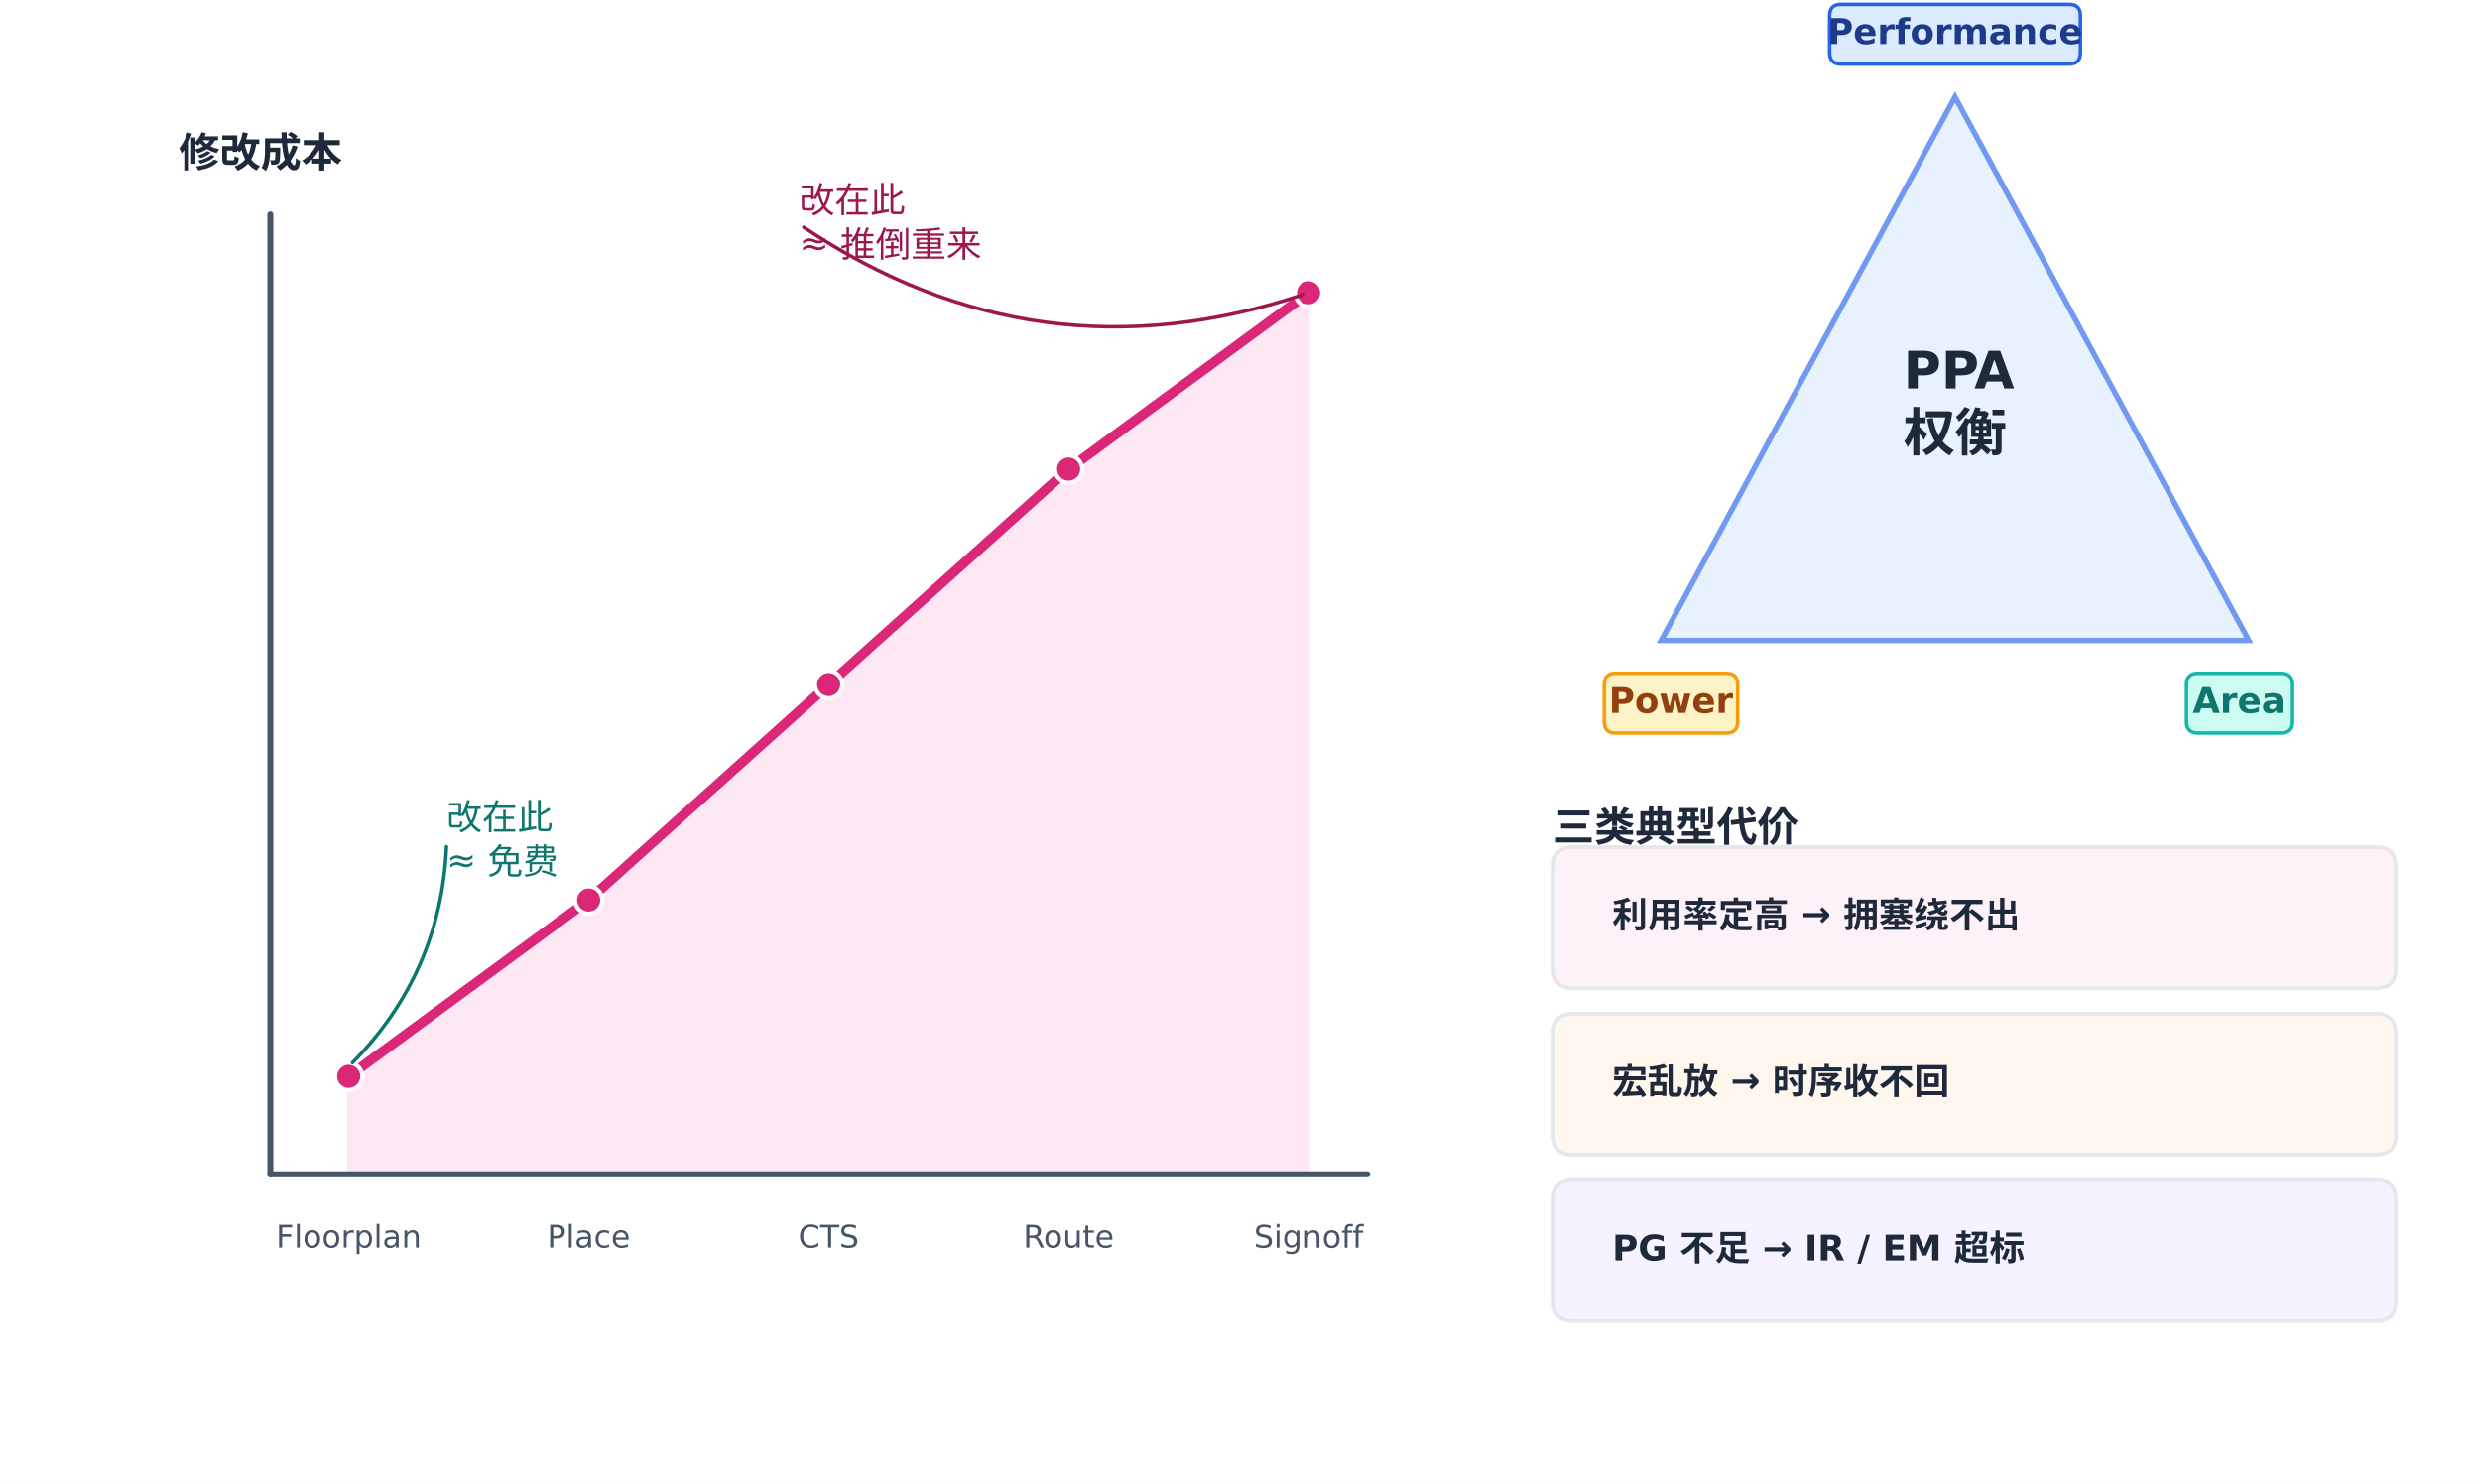
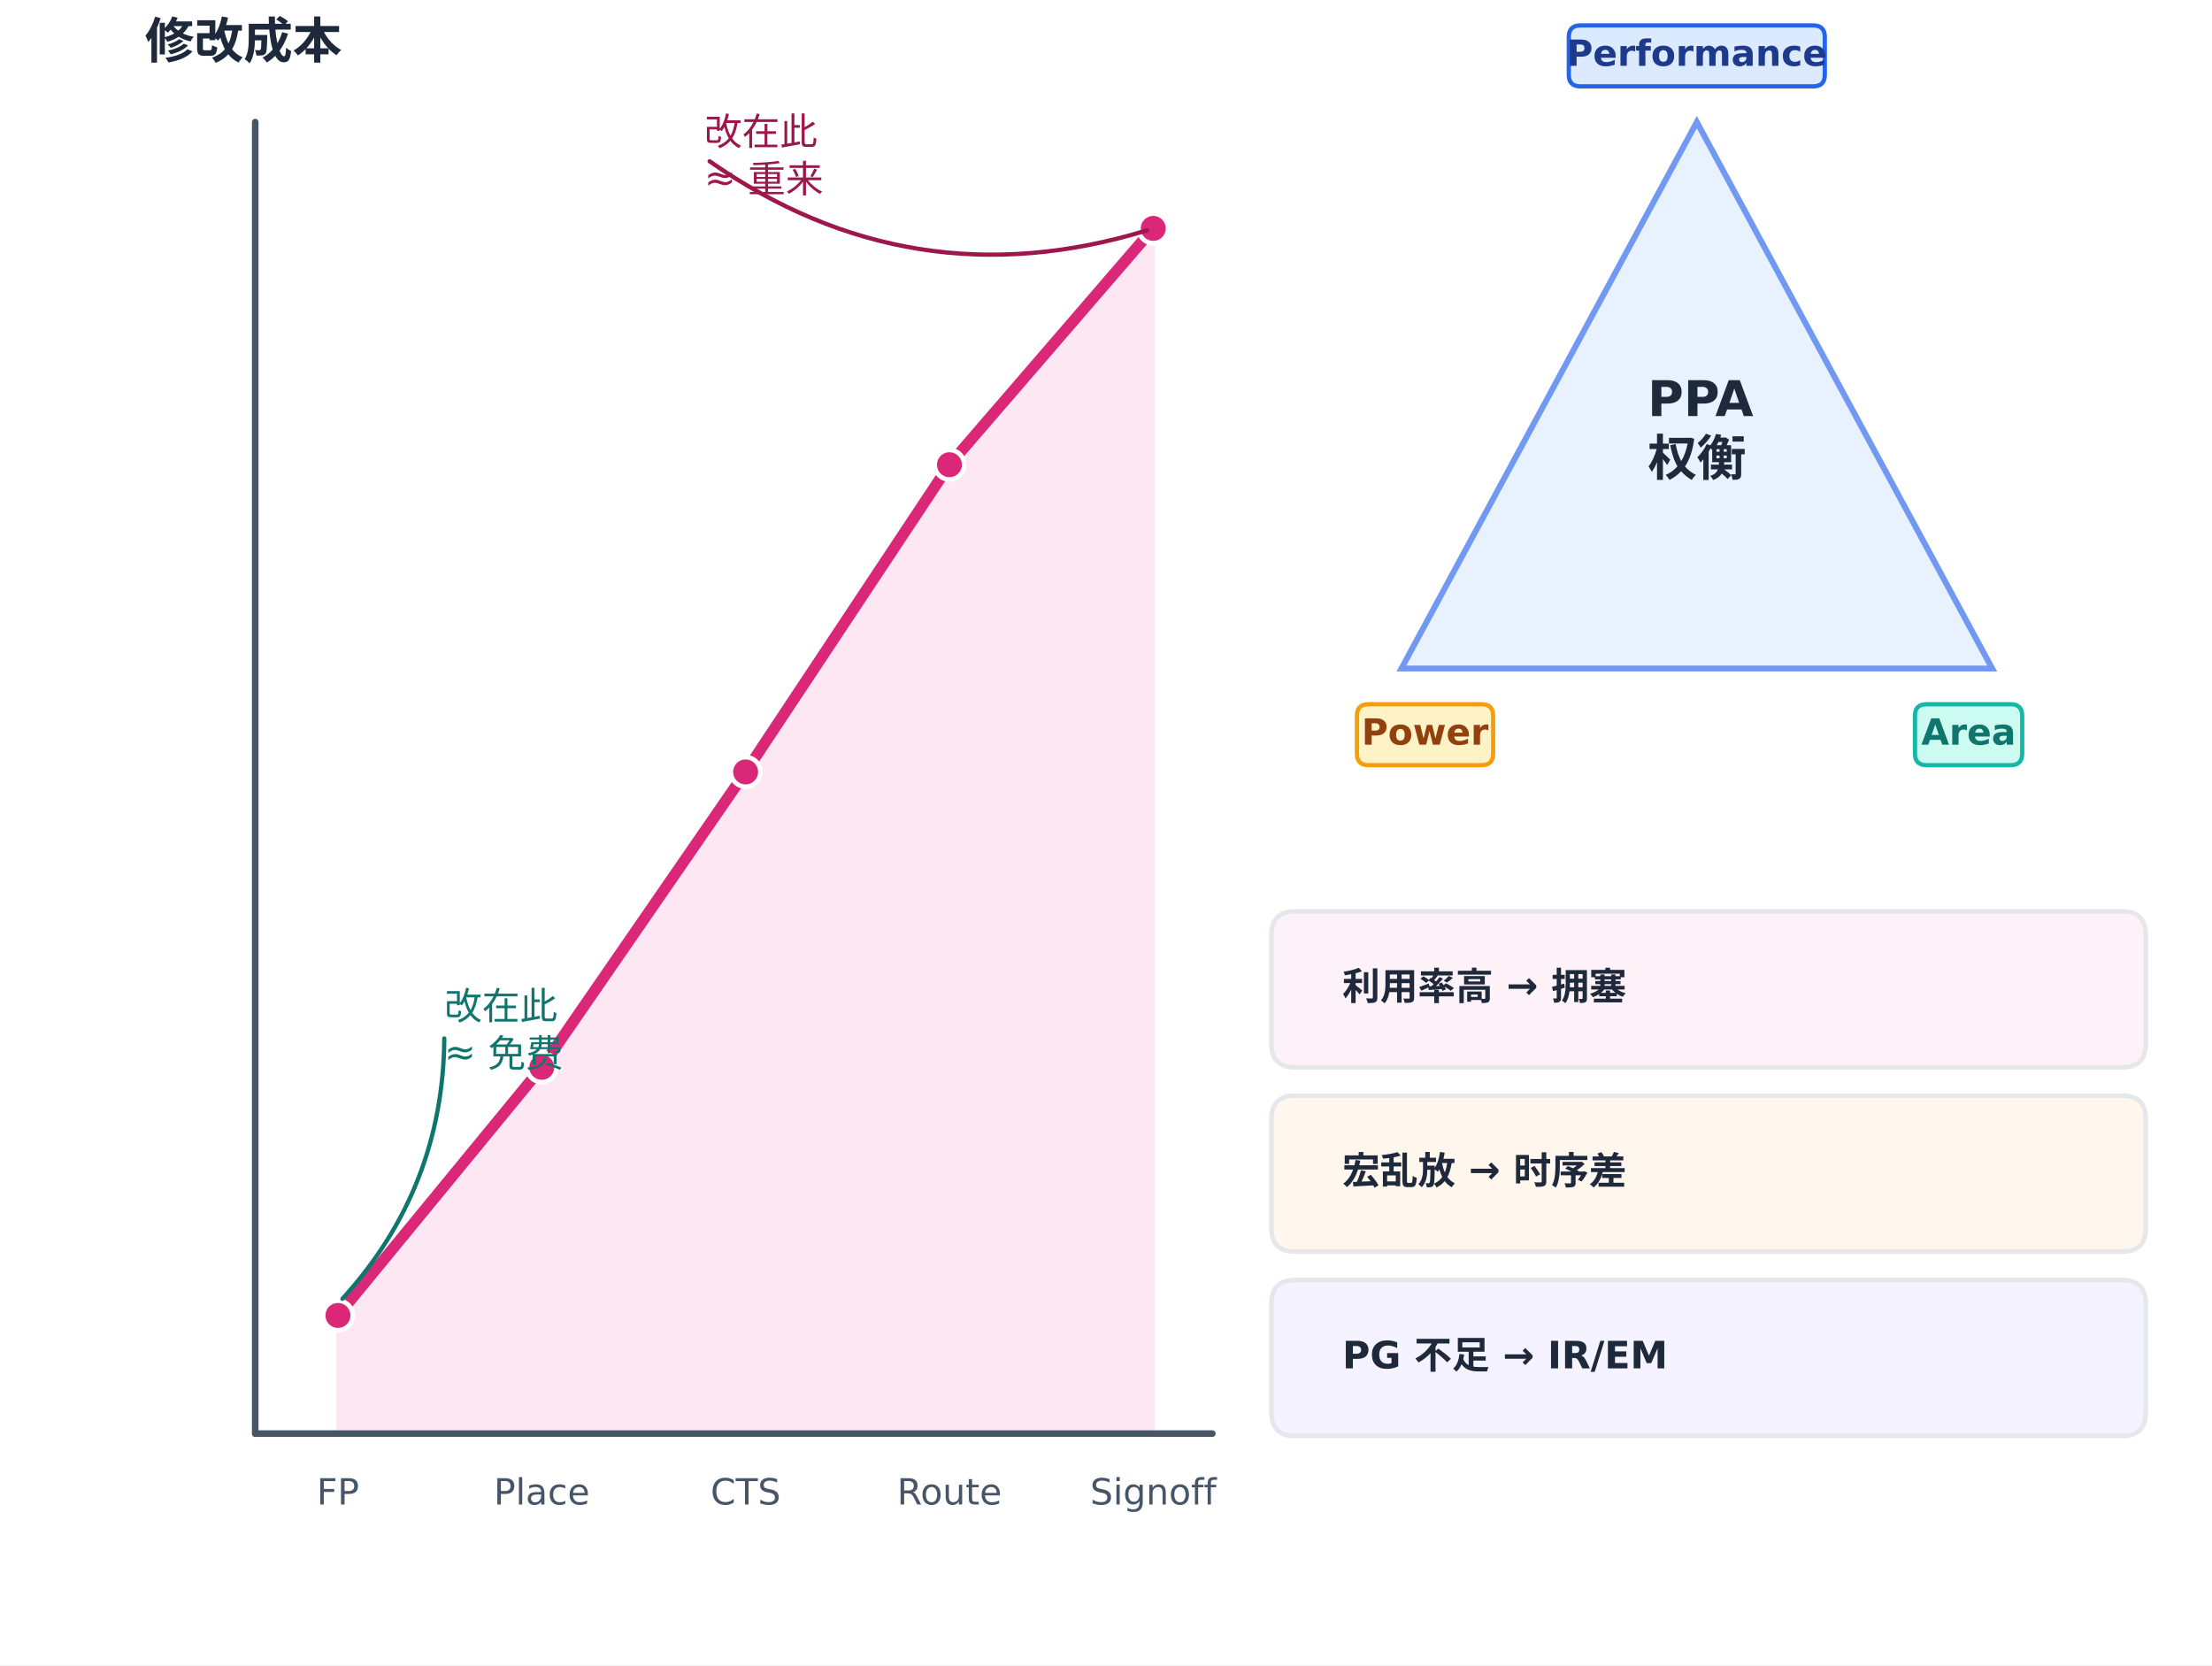
- <svg xmlns="http://www.w3.org/2000/svg" xmlns:xlink="http://www.w3.org/1999/xlink" width="911.52pt" height="545.372pt" viewBox="0 0 911.52 545.372" version="1.1">
+ <svg xmlns="http://www.w3.org/2000/svg" xmlns:xlink="http://www.w3.org/1999/xlink" width="673.92pt" height="507.351pt" viewBox="0 0 673.92 507.351" version="1.1">
  <defs>
    <style type="text/css">*{stroke-linejoin: round; stroke-linecap: butt}</style>
  </defs>
  <g id="figure_1">
    <g id="patch_1">
-       <path d="M 0 545.372  L 911.52 545.372  L 911.52 0  L 0 0  z " style="fill: #ffffff" />
+       <path d="M 0 507.351  L 673.92 507.351  L 673.92 0  L 0 0  z " style="fill: #ffffff" />
    </g>
    <g id="axes_1">
      <g id="patch_2">
-         <path d="M 5.76 539.612  L 905.76 539.612  L 905.76 21.212  L 5.76 21.212  z " clip-path="url(#p996887ef40)" style="fill: #ffffff" />
+         <path d="M 5.76 501.591  L 668.16 501.591  L 668.16 11.991  L 5.76 11.991  z " clip-path="url(#pe951ecdc15)" style="fill: #ffffff" />
      </g>
      <g id="FillBetweenPolyCollection_1">
        <defs>
-           <path id="m08c74220d0" d="M 128.16 -149.76  L 128.16 -113.76  L 216.36 -113.76  L 304.56 -113.76  L 392.76 -113.76  L 480.96 -113.76  L 480.96 -437.76  L 480.96 -437.76  L 392.76 -372.96  L 304.56 -293.76  L 216.36 -214.56  L 128.16 -149.76  z " style="stroke: #fce7f3" />
+           <path id="mb18089db57" d="M 102.96 -106.56  L 102.96 -70.56  L 165.06 -70.56  L 227.16 -70.56  L 289.26 -70.56  L 351.36 -70.56  L 351.36 -437.76  L 351.36 -437.76  L 289.26 -365.76  L 227.16 -272.16  L 165.06 -182.16  L 102.96 -106.56  z " style="stroke: #fce7f3" />
        </defs>
-         <g clip-path="url(#p996887ef40)">
-           <use xlink:href="#m08c74220d0" x="0" y="545.372" style="fill: #fce7f3; stroke: #fce7f3" />
+         <g clip-path="url(#pe951ecdc15)">
+           <use xlink:href="#mb18089db57" x="0" y="507.351" style="fill: #fce7f3; stroke: #fce7f3" />
        </g>
      </g>
      <g id="line2d_1">
-         <path d="M 99.36 431.612  L 99.36 78.812  " clip-path="url(#p996887ef40)" style="fill: none; stroke: #475569; stroke-width: 2.2; stroke-linecap: round" />
+         <path d="M 77.76 436.791  L 77.76 37.191  " clip-path="url(#pe951ecdc15)" style="fill: none; stroke: #475569; stroke-width: 2; stroke-linecap: round" />
      </g>
      <g id="line2d_2">
-         <path d="M 99.36 431.612  L 502.56 431.612  " clip-path="url(#p996887ef40)" style="fill: none; stroke: #475569; stroke-width: 2.2; stroke-linecap: round" />
+         <path d="M 77.76 436.791  L 369.36 436.791  " clip-path="url(#pe951ecdc15)" style="fill: none; stroke: #475569; stroke-width: 2; stroke-linecap: round" />
      </g>
      <g id="patch_3">
-         <path d="M 718.56 35.612  L 610.56 235.412  L 826.56 235.412  z " clip-path="url(#p996887ef40)" style="fill: #dbeafe; opacity: 0.65; stroke: #2563eb; stroke-width: 2; stroke-linejoin: miter" />
+         <path d="M 516.96 37.191  L 426.96 203.691  L 606.96 203.691  z " clip-path="url(#pe951ecdc15)" style="fill: #dbeafe; opacity: 0.65; stroke: #2563eb; stroke-width: 1.8; stroke-linejoin: miter" />
      </g>
      <g id="patch_4">
-         <path d="M 578.16 363.212  L 873.36 363.212  Q 880.56 363.212 880.56 356.012  L 880.56 318.572  Q 880.56 311.372 873.36 311.372  L 578.16 311.372  Q 570.96 311.372 570.96 318.572  L 570.96 356.012  Q 570.96 363.212 578.16 363.212  z " clip-path="url(#p996887ef40)" style="fill: #fdf2f8; stroke: #e5e7eb; stroke-width: 1.4; stroke-linejoin: miter" />
+         <path d="M 394.56 325.191  L 646.56 325.191  Q 653.76 325.191 653.76 317.991  L 653.76 284.871  Q 653.76 277.671 646.56 277.671  L 394.56 277.671  Q 387.36 277.671 387.36 284.871  L 387.36 317.991  Q 387.36 325.191 394.56 325.191  z " clip-path="url(#pe951ecdc15)" style="fill: #fdf2f8; stroke: #e5e7eb; stroke-width: 1.4; stroke-linejoin: miter" />
      </g>
      <g id="patch_5">
-         <path d="M 578.16 424.412  L 873.36 424.412  Q 880.56 424.412 880.56 417.212  L 880.56 379.772  Q 880.56 372.572 873.36 372.572  L 578.16 372.572  Q 570.96 372.572 570.96 379.772  L 570.96 417.212  Q 570.96 424.412 578.16 424.412  z " clip-path="url(#p996887ef40)" style="fill: #fff7ed; stroke: #e5e7eb; stroke-width: 1.4; stroke-linejoin: miter" />
+         <path d="M 394.56 381.351  L 646.56 381.351  Q 653.76 381.351 653.76 374.151  L 653.76 341.031  Q 653.76 333.831 646.56 333.831  L 394.56 333.831  Q 387.36 333.831 387.36 341.031  L 387.36 374.151  Q 387.36 381.351 394.56 381.351  z " clip-path="url(#pe951ecdc15)" style="fill: #fff7ed; stroke: #e5e7eb; stroke-width: 1.4; stroke-linejoin: miter" />
      </g>
      <g id="patch_6">
-         <path d="M 578.16 485.612  L 873.36 485.612  Q 880.56 485.612 880.56 478.412  L 880.56 440.972  Q 880.56 433.772 873.36 433.772  L 578.16 433.772  Q 570.96 433.772 570.96 440.972  L 570.96 478.412  Q 570.96 485.612 578.16 485.612  z " clip-path="url(#p996887ef40)" style="fill: #f5f3ff; stroke: #e5e7eb; stroke-width: 1.4; stroke-linejoin: miter" />
+         <path d="M 394.56 437.511  L 646.56 437.511  Q 653.76 437.511 653.76 430.311  L 653.76 397.191  Q 653.76 389.991 646.56 389.991  L 394.56 389.991  Q 387.36 389.991 387.36 397.191  L 387.36 430.311  Q 387.36 437.511 394.56 437.511  z " clip-path="url(#pe951ecdc15)" style="fill: #f5f3ff; stroke: #e5e7eb; stroke-width: 1.4; stroke-linejoin: miter" />
      </g>
      <g id="text_1">
-         <text style="font-weight: 700; font-size: 15px; font-family: 'Microsoft YaHei', 'Microsoft YaHei UI', 'SimHei', 'Segoe UI', 'DejaVu Sans', sans-serif; text-anchor: middle; fill: #1e293b" x="95.76" y="61.343" transform="rotate(-0 95.76 61.34266)">修改成本</text>
+         <text style="font-weight: 700; font-size: 15px; font-family: 'Microsoft YaHei', 'Microsoft YaHei UI', 'SimHei', 'Segoe UI', 'DejaVu Sans', sans-serif; text-anchor: middle; fill: #1e293b" x="74.16" y="17.751" transform="rotate(-0 74.16 17.75062)">修改成本</text>
      </g>
      <g id="line2d_3">
-         <path d="M 128.16 395.612  L 216.36 330.812  L 304.56 251.612  L 392.76 172.412  L 480.96 107.612  " clip-path="url(#p996887ef40)" style="fill: none; stroke: #db2777; stroke-width: 3.6; stroke-linecap: round" />
+         <path d="M 102.96 400.791  L 165.06 325.191  L 227.16 235.191  L 289.26 141.591  L 351.36 69.591  " clip-path="url(#pe951ecdc15)" style="fill: none; stroke: #db2777; stroke-width: 3.4; stroke-linecap: round" />
      </g>
      <g id="text_2">
-         <text style="font-size: 11.5px; font-family: 'Microsoft YaHei', 'Microsoft YaHei UI', 'SimHei', 'Segoe UI', 'DejaVu Sans', sans-serif; text-anchor: middle; fill: #475569" x="128.16" y="458.539" transform="rotate(-0 128.16 458.5388)">Floorplan</text>
+         <text style="font-size: 11px; font-family: 'Microsoft YaHei', 'Microsoft YaHei UI', 'SimHei', 'Segoe UI', 'DejaVu Sans', sans-serif; text-anchor: middle; fill: #475569" x="102.96" y="458.391" transform="rotate(-0 102.96 458.3906)">FP</text>
      </g>
      <g id="text_3">
-         <text style="font-size: 11.5px; font-family: 'Microsoft YaHei', 'Microsoft YaHei UI', 'SimHei', 'Segoe UI', 'DejaVu Sans', sans-serif; text-anchor: middle; fill: #475569" x="216.36" y="458.539" transform="rotate(-0 216.36 458.5388)">Place</text>
+         <text style="font-size: 11px; font-family: 'Microsoft YaHei', 'Microsoft YaHei UI', 'SimHei', 'Segoe UI', 'DejaVu Sans', sans-serif; text-anchor: middle; fill: #475569" x="165.06" y="458.391" transform="rotate(-0 165.06 458.3906)">Place</text>
      </g>
      <g id="text_4">
-         <text style="font-size: 11.5px; font-family: 'Microsoft YaHei', 'Microsoft YaHei UI', 'SimHei', 'Segoe UI', 'DejaVu Sans', sans-serif; text-anchor: middle; fill: #475569" x="304.56" y="458.539" transform="rotate(-0 304.56 458.5388)">CTS</text>
+         <text style="font-size: 11px; font-family: 'Microsoft YaHei', 'Microsoft YaHei UI', 'SimHei', 'Segoe UI', 'DejaVu Sans', sans-serif; text-anchor: middle; fill: #475569" x="227.16" y="458.391" transform="rotate(-0 227.16 458.3906)">CTS</text>
      </g>
      <g id="text_5">
-         <text style="font-size: 11.5px; font-family: 'Microsoft YaHei', 'Microsoft YaHei UI', 'SimHei', 'Segoe UI', 'DejaVu Sans', sans-serif; text-anchor: middle; fill: #475569" x="392.76" y="458.539" transform="rotate(-0 392.76 458.5388)">Route</text>
+         <text style="font-size: 11px; font-family: 'Microsoft YaHei', 'Microsoft YaHei UI', 'SimHei', 'Segoe UI', 'DejaVu Sans', sans-serif; text-anchor: middle; fill: #475569" x="289.26" y="458.391" transform="rotate(-0 289.26 458.3906)">Route</text>
      </g>
      <g id="text_6">
-         <text style="font-size: 11.5px; font-family: 'Microsoft YaHei', 'Microsoft YaHei UI', 'SimHei', 'Segoe UI', 'DejaVu Sans', sans-serif; text-anchor: middle; fill: #475569" x="480.96" y="458.573" transform="rotate(-0 480.96 458.5729)">Signoff</text>
+         <text style="font-size: 11px; font-family: 'Microsoft YaHei', 'Microsoft YaHei UI', 'SimHei', 'Segoe UI', 'DejaVu Sans', sans-serif; text-anchor: middle; fill: #475569" x="351.36" y="458.391" transform="rotate(-0 351.36 458.3906)">Signoff</text>
      </g>
      <g id="text_7">
-         <text style="font-weight: 700; font-size: 19px; font-family: 'Microsoft YaHei', 'Microsoft YaHei UI', 'SimHei', 'Segoe UI', 'DejaVu Sans', sans-serif; fill: #1e293b" transform="translate(699.5585 142.7697)">PPA</text>
-         <text style="font-weight: 700; font-size: 19px; font-family: 'Microsoft YaHei', 'Microsoft YaHei UI', 'SimHei', 'Segoe UI', 'DejaVu Sans', sans-serif; fill: #1e293b" transform="translate(699.56 165.7187)">权衡</text>
+         <text style="font-weight: 700; font-size: 15px; font-family: 'Microsoft YaHei', 'Microsoft YaHei UI', 'SimHei', 'Segoe UI', 'DejaVu Sans', sans-serif; fill: #1e293b" transform="translate(501.9588 126.7627)">PPA</text>
+         <text style="font-weight: 700; font-size: 15px; font-family: 'Microsoft YaHei', 'Microsoft YaHei UI', 'SimHei', 'Segoe UI', 'DejaVu Sans', sans-serif; fill: #1e293b" transform="translate(501.96 144.8803)">权衡</text>
      </g>
      <g id="text_8">
-         <text style="font-weight: 700; font-size: 15px; font-family: 'Microsoft YaHei', 'Microsoft YaHei UI', 'SimHei', 'Segoe UI', 'DejaVu Sans', sans-serif; text-anchor: start; fill: #1e293b" x="570.96" y="309.212" transform="rotate(-0 570.96 309.2118)">三类典型代价</text>
+         <text style="font-weight: 700; font-size: 11.5px; font-family: 'Microsoft YaHei', 'Microsoft YaHei UI', 'SimHei', 'Segoe UI', 'DejaVu Sans', sans-serif; text-anchor: start; fill: #1e293b" x="408.96" y="304.598" transform="rotate(-0 408.96 304.5976)">利用率高 → 拥塞</text>
      </g>
      <g id="text_9">
-         <text style="font-weight: 700; font-size: 13px; font-family: 'Microsoft YaHei', 'Microsoft YaHei UI', 'SimHei', 'Segoe UI', 'DejaVu Sans', sans-serif; text-anchor: start; fill: #1e293b" x="592.56" y="340.872" transform="rotate(-0 592.56 340.8719)">利用率定高 → 拥塞绕不出</text>
+         <text style="font-weight: 700; font-size: 11.5px; font-family: 'Microsoft YaHei', 'Microsoft YaHei UI', 'SimHei', 'Segoe UI', 'DejaVu Sans', sans-serif; text-anchor: start; fill: #1e293b" x="408.96" y="360.758" transform="rotate(-0 408.96 360.7576)">宏乱放 → 时序差</text>
      </g>
      <g id="text_10">
-         <text style="font-weight: 700; font-size: 13px; font-family: 'Microsoft YaHei', 'Microsoft YaHei UI', 'SimHei', 'Segoe UI', 'DejaVu Sans', sans-serif; text-anchor: start; fill: #1e293b" x="592.56" y="402.072" transform="rotate(-0 592.56 402.0719)">宏乱放 → 时序收不回</text>
-       </g>
-       <g id="text_11">
-         <text style="font-weight: 700; font-size: 13px; font-family: 'Microsoft YaHei', 'Microsoft YaHei UI', 'SimHei', 'Segoe UI', 'DejaVu Sans', sans-serif; text-anchor: start; fill: #1e293b" x="592.56" y="463.272" transform="rotate(-0 592.56 463.2719)">PG 不足 → IR / EM 超标</text>
+         <text style="font-weight: 700; font-size: 11.5px; font-family: 'Microsoft YaHei', 'Microsoft YaHei UI', 'SimHei', 'Segoe UI', 'DejaVu Sans', sans-serif; text-anchor: start; fill: #1e293b" x="408.96" y="416.918" transform="rotate(-0 408.96 416.9176)">PG 不足 → IR/EM</text>
      </g>
      <g id="line2d_4">
        <defs>
-           <path id="mf0aa9faeec" d="M 0 5  C 1.326 5 2.598 4.473 3.536 3.536  C 4.473 2.598 5 1.326 5 0  C 5 -1.326 4.473 -2.598 3.536 -3.536  C 2.598 -4.473 1.326 -5 0 -5  C -1.326 -5 -2.598 -4.473 -3.536 -3.536  C -4.473 -2.598 -5 -1.326 -5 0  C -5 1.326 -4.473 2.598 -3.536 3.536  C -2.598 4.473 -1.326 5 0 5  z " style="stroke: #ffffff; stroke-width: 1.5" />
+           <path id="mcb85f95452" d="M 0 4.5  C 1.193 4.5 2.338 4.026 3.182 3.182  C 4.026 2.338 4.5 1.193 4.5 0  C 4.5 -1.193 4.026 -2.338 3.182 -3.182  C 2.338 -4.026 1.193 -4.5 0 -4.5  C -1.193 -4.5 -2.338 -4.026 -3.182 -3.182  C -4.026 -2.338 -4.5 -1.193 -4.5 0  C -4.5 1.193 -4.026 2.338 -3.182 3.182  C -2.338 4.026 -1.193 4.5 0 4.5  z " style="stroke: #ffffff; stroke-width: 1.4" />
        </defs>
-         <g clip-path="url(#p996887ef40)">
-           <use xlink:href="#mf0aa9faeec" x="128.16" y="395.612" style="fill: #db2777; stroke: #ffffff; stroke-width: 1.5" />
+         <g clip-path="url(#pe951ecdc15)">
+           <use xlink:href="#mcb85f95452" x="102.96" y="400.791" style="fill: #db2777; stroke: #ffffff; stroke-width: 1.4" />
        </g>
      </g>
      <g id="line2d_5">
-         <g clip-path="url(#p996887ef40)">
-           <use xlink:href="#mf0aa9faeec" x="216.36" y="330.812" style="fill: #db2777; stroke: #ffffff; stroke-width: 1.5" />
+         <g clip-path="url(#pe951ecdc15)">
+           <use xlink:href="#mcb85f95452" x="165.06" y="325.191" style="fill: #db2777; stroke: #ffffff; stroke-width: 1.4" />
        </g>
      </g>
      <g id="line2d_6">
-         <g clip-path="url(#p996887ef40)">
-           <use xlink:href="#mf0aa9faeec" x="304.56" y="251.612" style="fill: #db2777; stroke: #ffffff; stroke-width: 1.5" />
+         <g clip-path="url(#pe951ecdc15)">
+           <use xlink:href="#mcb85f95452" x="227.16" y="235.191" style="fill: #db2777; stroke: #ffffff; stroke-width: 1.4" />
        </g>
      </g>
      <g id="line2d_7">
-         <g clip-path="url(#p996887ef40)">
-           <use xlink:href="#mf0aa9faeec" x="392.76" y="172.412" style="fill: #db2777; stroke: #ffffff; stroke-width: 1.5" />
+         <g clip-path="url(#pe951ecdc15)">
+           <use xlink:href="#mcb85f95452" x="289.26" y="141.591" style="fill: #db2777; stroke: #ffffff; stroke-width: 1.4" />
        </g>
      </g>
      <g id="line2d_8">
-         <g clip-path="url(#p996887ef40)">
-           <use xlink:href="#mf0aa9faeec" x="480.96" y="107.612" style="fill: #db2777; stroke: #ffffff; stroke-width: 1.5" />
+         <g clip-path="url(#pe951ecdc15)">
+           <use xlink:href="#mcb85f95452" x="351.36" y="69.591" style="fill: #db2777; stroke: #ffffff; stroke-width: 1.4" />
        </g>
      </g>
      <g id="patch_7">
-         <path d="M 164.087 311.208  Q 162.052 357.519 129.573 390.593  " clip-path="url(#p996887ef40)" style="fill: none; stroke: #0f766e; stroke-width: 1.3; stroke-linecap: round" />
+         <path d="M 135.361 316.393  Q 135.04 362.006 104.318 395.722  " clip-path="url(#pe951ecdc15)" style="fill: none; stroke: #0f766e; stroke-width: 1.3; stroke-linecap: round" />
+       </g>
+       <g id="text_11">
+         <text style="font-size: 11.5px; font-family: 'Microsoft YaHei', 'Microsoft YaHei UI', 'SimHei', 'Segoe UI', 'DejaVu Sans', sans-serif; fill: #0f766e" transform="translate(135.36 310.6125)">改在此</text>
+         <text style="font-size: 11.5px; font-family: 'Microsoft YaHei', 'Microsoft YaHei UI', 'SimHei', 'Segoe UI', 'DejaVu Sans', sans-serif; fill: #0f766e" transform="translate(135.36 324.5027)">≈ 免费</text>
+       </g>
+       <g id="patch_8">
+         <path d="M 216.196 49.146  Q 277.701 92.117 349.454 70.184  " clip-path="url(#pe951ecdc15)" style="fill: none; stroke: #9d174d; stroke-width: 1.3; stroke-linecap: round" />
      </g>
      <g id="text_12">
-         <text style="font-size: 13px; font-family: 'Microsoft YaHei', 'Microsoft YaHei UI', 'SimHei', 'Segoe UI', 'DejaVu Sans', sans-serif; fill: #0f766e" transform="translate(164.16 304.9409)">改在此</text>
-         <text style="font-size: 13px; font-family: 'Microsoft YaHei', 'Microsoft YaHei UI', 'SimHei', 'Segoe UI', 'DejaVu Sans', sans-serif; fill: #0f766e" transform="translate(164.16 320.6429)">≈ 免费</text>
-       </g>
-       <g id="patch_8">
-         <path d="M 295.416 83.529  Q 381.178 140.933 479.068 108.252  " clip-path="url(#p996887ef40)" style="fill: none; stroke: #9d174d; stroke-width: 1.3; stroke-linecap: round" />
+         <text style="font-size: 11.5px; font-family: 'Microsoft YaHei', 'Microsoft YaHei UI', 'SimHei', 'Segoe UI', 'DejaVu Sans', sans-serif; fill: #9d174d" transform="translate(214.56 44.21252)">改在此</text>
+         <text style="font-size: 11.5px; font-family: 'Microsoft YaHei', 'Microsoft YaHei UI', 'SimHei', 'Segoe UI', 'DejaVu Sans', sans-serif; fill: #9d174d" transform="translate(214.56 58.10272)">≈ 重来</text>
      </g>
      <g id="text_13">
-         <text style="font-size: 13px; font-family: 'Microsoft YaHei', 'Microsoft YaHei UI', 'SimHei', 'Segoe UI', 'DejaVu Sans', sans-serif; fill: #9d174d" transform="translate(293.76 78.14089)">改在此</text>
-         <text style="font-size: 13px; font-family: 'Microsoft YaHei', 'Microsoft YaHei UI', 'SimHei', 'Segoe UI', 'DejaVu Sans', sans-serif; fill: #9d174d" transform="translate(293.76 93.84286)">≈ 推倒重来</text>
+         <g id="patch_9">
+           <path d="M 481.482 26.314  L 552.438 26.314  Q 555.958 26.314 555.958 22.794  L 555.958 11.267  Q 555.958 7.747 552.438 7.747  L 481.482 7.747  Q 477.962 7.747 477.962 11.267  L 477.962 22.794  Q 477.962 26.314 481.482 26.314  z " style="fill: #dbeafe; stroke: #2563eb; stroke-width: 1.3; stroke-linejoin: miter" />
+         </g>
+         <text style="font-weight: 700; font-size: 11px; font-family: 'Microsoft YaHei', 'Microsoft YaHei UI', 'SimHei', 'Segoe UI', 'DejaVu Sans', sans-serif; text-anchor: middle; fill: #1e3a8a" x="516.96" y="20.06" transform="rotate(-0 516.96 20.05992)">Performance</text>
      </g>
      <g id="text_14">
-         <g id="patch_9">
-           <path d="M 676.631 23.544  L 760.489 23.544  Q 764.649 23.544 764.649 19.384  L 764.649 5.76  Q 764.649 1.6 760.489 1.6  L 676.631 1.6  Q 672.471 1.6 672.471 5.76  L 672.471 19.384  Q 672.471 23.544 676.631 23.544  z " style="fill: #dbeafe; stroke: #2563eb; stroke-width: 1.3; stroke-linejoin: miter" />
+         <g id="patch_10">
+           <path d="M 416.928 233.134  L 451.392 233.134  Q 454.912 233.134 454.912 229.614  L 454.912 218.087  Q 454.912 214.567 451.392 214.567  L 416.928 214.567  Q 413.408 214.567 413.408 218.087  L 413.408 229.614  Q 413.408 233.134 416.928 233.134  z " style="fill: #fef3c7; stroke: #f59e0b; stroke-width: 1.3; stroke-linejoin: miter" />
        </g>
-         <text style="font-weight: 700; font-size: 13px; font-family: 'Microsoft YaHei', 'Microsoft YaHei UI', 'SimHei', 'Segoe UI', 'DejaVu Sans', sans-serif; text-anchor: middle; fill: #1e3a8a" x="718.56" y="16.152" transform="rotate(-0 718.56 16.15188)">Performance</text>
+         <text style="font-weight: 700; font-size: 11px; font-family: 'Microsoft YaHei', 'Microsoft YaHei UI', 'SimHei', 'Segoe UI', 'DejaVu Sans', sans-serif; text-anchor: middle; fill: #92400e" x="434.16" y="226.88" transform="rotate(-0 434.16 226.8799)">Power</text>
      </g>
      <g id="text_15">
-         <g id="patch_10">
-           <path d="M 593.795 269.424  L 634.525 269.424  Q 638.685 269.424 638.685 265.264  L 638.685 251.64  Q 638.685 247.48 634.525 247.48  L 593.795 247.48  Q 589.635 247.48 589.635 251.64  L 589.635 265.264  Q 589.635 269.424 593.795 269.424  z " style="fill: #fef3c7; stroke: #f59e0b; stroke-width: 1.3; stroke-linejoin: miter" />
+         <g id="patch_11">
+           <path d="M 586.942 233.134  L 612.578 233.134  Q 616.098 233.134 616.098 229.614  L 616.098 218.087  Q 616.098 214.567 612.578 214.567  L 586.942 214.567  Q 583.422 214.567 583.422 218.087  L 583.422 229.614  Q 583.422 233.134 586.942 233.134  z " style="fill: #ccfbf1; stroke: #14b8a6; stroke-width: 1.3; stroke-linejoin: miter" />
        </g>
-         <text style="font-weight: 700; font-size: 13px; font-family: 'Microsoft YaHei', 'Microsoft YaHei UI', 'SimHei', 'Segoe UI', 'DejaVu Sans', sans-serif; text-anchor: middle; fill: #92400e" x="614.16" y="262.032" transform="rotate(-0 614.16 262.0319)">Power</text>
-       </g>
-       <g id="text_16">
-         <g id="patch_11">
-           <path d="M 807.811 269.424  L 838.109 269.424  Q 842.269 269.424 842.269 265.264  L 842.269 251.64  Q 842.269 247.48 838.109 247.48  L 807.811 247.48  Q 803.651 247.48 803.651 251.64  L 803.651 265.264  Q 803.651 269.424 807.811 269.424  z " style="fill: #ccfbf1; stroke: #14b8a6; stroke-width: 1.3; stroke-linejoin: miter" />
-         </g>
-         <text style="font-weight: 700; font-size: 13px; font-family: 'Microsoft YaHei', 'Microsoft YaHei UI', 'SimHei', 'Segoe UI', 'DejaVu Sans', sans-serif; text-anchor: middle; fill: #0f766e" x="822.96" y="262.032" transform="rotate(-0 822.96 262.0319)">Area</text>
+         <text style="font-weight: 700; font-size: 11px; font-family: 'Microsoft YaHei', 'Microsoft YaHei UI', 'SimHei', 'Segoe UI', 'DejaVu Sans', sans-serif; text-anchor: middle; fill: #0f766e" x="599.76" y="226.88" transform="rotate(-0 599.76 226.8799)">Area</text>
      </g>
    </g>
  </g>
  <defs>
-     <clipPath id="p996887ef40">
-       <rect x="5.76" y="21.212" width="900" height="518.4" />
+     <clipPath id="pe951ecdc15">
+       <rect x="5.76" y="11.991" width="662.4" height="489.6" />
    </clipPath>
  </defs>
</svg>
